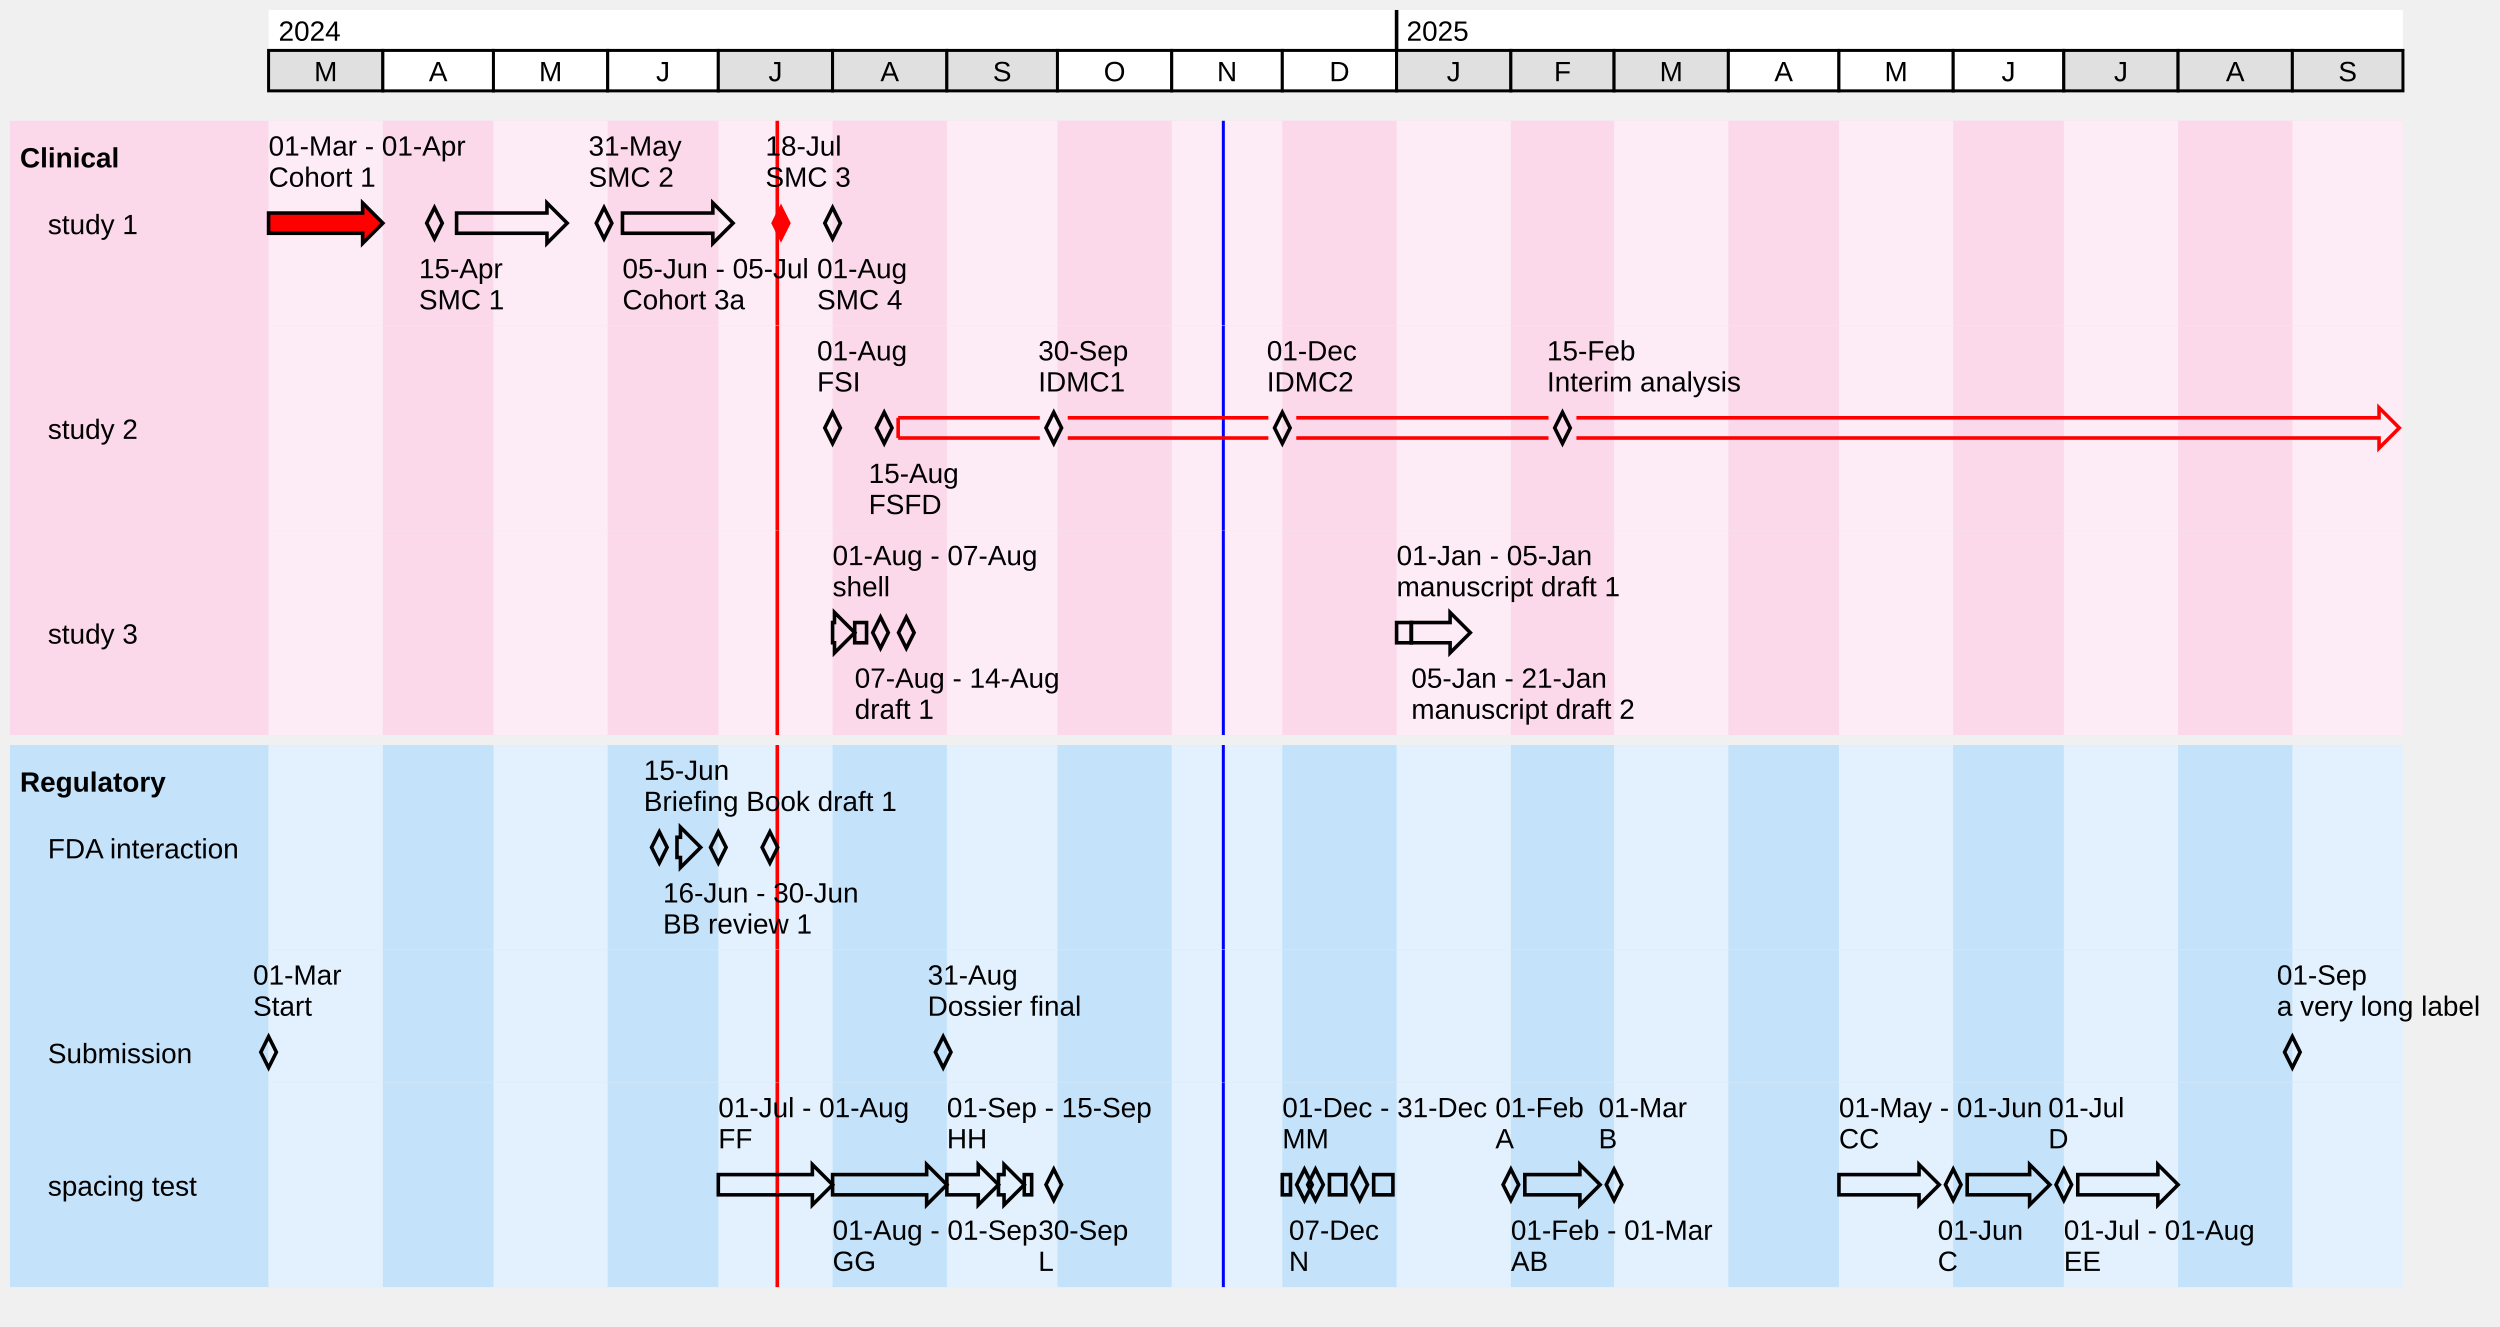
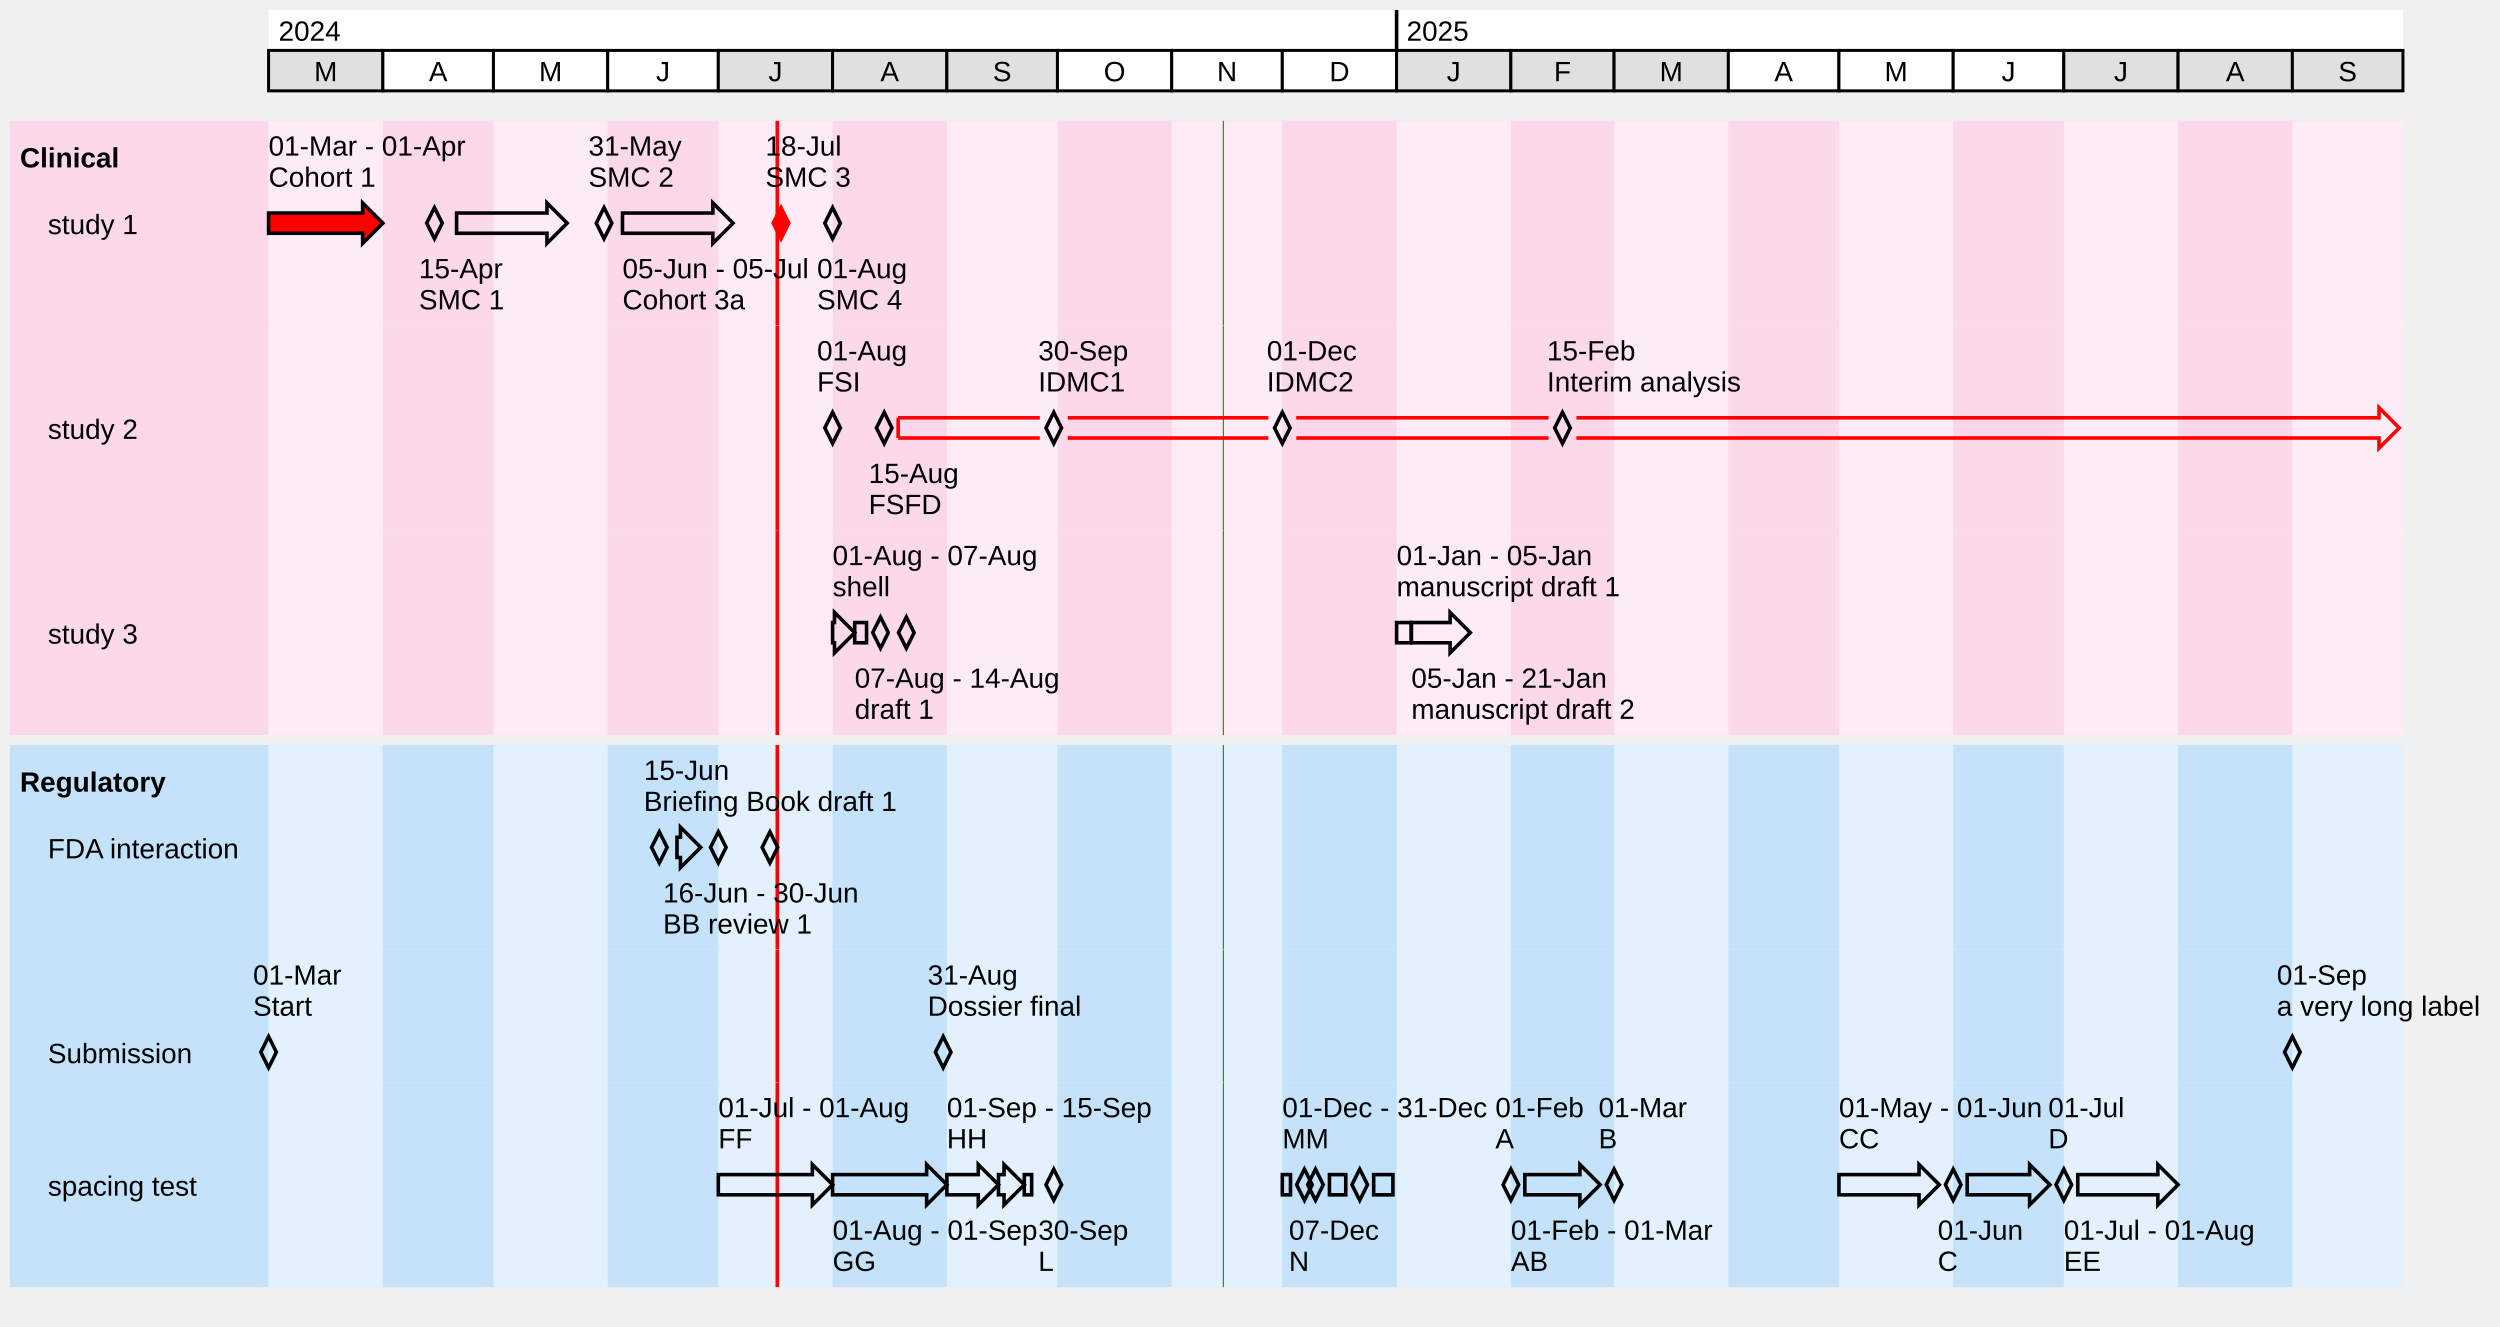
<svg xmlns="http://www.w3.org/2000/svg" width="1253.668" height="665.44" viewbox="0 0 1200 0.538">
  <style>text {font-family: Arial; font-size: 14.0px ;}</style>
  <rect x="5" y="5" width="1200" height="40.56" style="stroke:black;  stroke-width:0; fill:transparent; fill-opacity:1" />
  <text x="10" y="28.4" font-weight="bold" />
  <rect x="134.688" y="5" width="1070.312" height="20.28" style="stroke:black;  stroke-width:0; fill:#f0f0f0; fill-opacity:1" />
  <rect x="134.688" y="5" width="1070.312" height="20.28" style="stroke:transparent;  stroke-width:1; fill:white; fill-opacity:1" />
-   <text x="139.688" y="20.44" font-weight="normal">2024</text>
  <text x="705.345" y="20.44" font-weight="normal">2025</text>
  <line x1="700.345" y1="5" x2="700.345" y2="25.28" style="stroke:black; stroke-width:1.8; " />
+   <text x="139.688" y="20.44" font-weight="normal">2024</text>
  <text x="24.0" y="30.64" font-weight="normal" />
  <rect x="134.688" y="25.28" width="1070.312" height="20.28" style="stroke:black;  stroke-width:0; fill:#f0f0f0; fill-opacity:1" />
  <rect x="134.688" y="25.28" width="1070.312" height="20.28" style="stroke:black;  stroke-width:0; fill:white; fill-opacity:1" />
  <rect x="134.688" y="25.28" width="57.305" height="20.28" style="stroke:black;  stroke-width:1.5; fill:#e0e0e0; fill-opacity:1" />
  <text x="157.512" y="40.72" font-weight="normal">M</text>
  <rect x="191.993" y="25.28" width="55.457" height="20.28" style="stroke:black;  stroke-width:1.5; fill:white; fill-opacity:1" />
  <text x="215.049" y="40.72" font-weight="normal">A</text>
  <rect x="247.449" y="25.28" width="57.305" height="20.28" style="stroke:black;  stroke-width:1.5; fill:white; fill-opacity:1" />
  <text x="270.274" y="40.72" font-weight="normal">M</text>
  <rect x="304.754" y="25.28" width="55.457" height="20.28" style="stroke:black;  stroke-width:1.5; fill:white; fill-opacity:1" />
  <text x="328.983" y="40.72" font-weight="normal">J</text>
  <rect x="360.211" y="25.28" width="57.305" height="20.28" style="stroke:black;  stroke-width:1.5; fill:#e0e0e0; fill-opacity:1" />
  <text x="385.364" y="40.72" font-weight="normal">J</text>
  <rect x="417.516" y="25.28" width="57.305" height="20.28" style="stroke:black;  stroke-width:1.5; fill:#e0e0e0; fill-opacity:1" />
  <text x="441.497" y="40.72" font-weight="normal">A</text>
  <rect x="474.821" y="25.28" width="55.457" height="20.28" style="stroke:black;  stroke-width:1.5; fill:#e0e0e0; fill-opacity:1" />
  <text x="497.878" y="40.72" font-weight="normal">S</text>
  <rect x="530.278" y="25.28" width="57.305" height="20.28" style="stroke:black;  stroke-width:1.5; fill:white; fill-opacity:1" />
  <text x="553.485" y="40.72" font-weight="normal">O</text>
  <rect x="587.583" y="25.28" width="55.457" height="20.28" style="stroke:black;  stroke-width:1.5; fill:white; fill-opacity:1" />
  <text x="610.257" y="40.72" font-weight="normal">N</text>
  <rect x="643.04" y="25.28" width="57.305" height="20.28" style="stroke:black;  stroke-width:1.5; fill:white; fill-opacity:1" />
  <text x="666.638" y="40.72" font-weight="normal">D</text>
  <rect x="700.345" y="25.28" width="57.305" height="20.28" style="stroke:black;  stroke-width:1.5; fill:#e0e0e0; fill-opacity:1" />
  <text x="725.497" y="40.72" font-weight="normal">J</text>
  <rect x="757.65" y="25.28" width="51.759" height="20.28" style="stroke:black;  stroke-width:1.5; fill:#e0e0e0; fill-opacity:1" />
  <text x="779.256" y="40.72" font-weight="normal">F</text>
  <rect x="809.41" y="25.28" width="57.305" height="20.28" style="stroke:black;  stroke-width:1.5; fill:#e0e0e0; fill-opacity:1" />
  <text x="832.234" y="40.72" font-weight="normal">M</text>
  <rect x="866.715" y="25.28" width="55.457" height="20.28" style="stroke:black;  stroke-width:1.5; fill:white; fill-opacity:1" />
  <text x="889.771" y="40.72" font-weight="normal">A</text>
  <rect x="922.171" y="25.28" width="57.305" height="20.28" style="stroke:black;  stroke-width:1.5; fill:white; fill-opacity:1" />
  <text x="944.996" y="40.72" font-weight="normal">M</text>
  <rect x="979.476" y="25.28" width="55.457" height="20.28" style="stroke:black;  stroke-width:1.5; fill:white; fill-opacity:1" />
  <text x="1003.705" y="40.72" font-weight="normal">J</text>
  <rect x="1034.933" y="25.28" width="57.305" height="20.28" style="stroke:black;  stroke-width:1.5; fill:#e0e0e0; fill-opacity:1" />
  <text x="1060.086" y="40.72" font-weight="normal">J</text>
  <rect x="1092.238" y="25.28" width="57.305" height="20.28" style="stroke:black;  stroke-width:1.5; fill:#e0e0e0; fill-opacity:1" />
  <text x="1116.219" y="40.72" font-weight="normal">A</text>
  <rect x="1149.543" y="25.28" width="55.457" height="20.28" style="stroke:black;  stroke-width:1.5; fill:#e0e0e0; fill-opacity:1" />
  <text x="1172.6" y="40.72" font-weight="normal">S</text>
  <text x="24.0" y="50.92" font-weight="normal" />
  <rect x="5" y="60.56" width="1200" height="308.04" style="stroke:black;  stroke-width:0; fill:#fbd8ea; fill-opacity:1" />
  <text x="10" y="83.96" font-weight="bold">Clinical</text>
  <rect x="134.688" y="60.56" width="1070.312" height="102.68" style="stroke:black;  stroke-width:0; fill:#f0f0f0; fill-opacity:1" />
  <rect x="134.688" y="60.56" width="1070.312" height="102.68" style="stroke:transparent;  stroke-width:1; fill:#fbd8ea; fill-opacity:1" />
  <rect x="134.688" y="60.56" width="57.305" height="102.68" style="stroke:black;  stroke-width:0; fill:white; fill-opacity:0.5" />
  <rect x="247.449" y="60.56" width="57.305" height="102.68" style="stroke:black;  stroke-width:0; fill:white; fill-opacity:0.5" />
  <rect x="360.211" y="60.56" width="57.305" height="102.68" style="stroke:black;  stroke-width:0; fill:white; fill-opacity:0.5" />
  <rect x="474.821" y="60.56" width="55.457" height="102.68" style="stroke:black;  stroke-width:0; fill:white; fill-opacity:0.5" />
  <rect x="587.583" y="60.56" width="55.457" height="102.68" style="stroke:black;  stroke-width:0; fill:white; fill-opacity:0.5" />
  <rect x="700.345" y="60.56" width="57.305" height="102.68" style="stroke:black;  stroke-width:0; fill:white; fill-opacity:0.5" />
  <rect x="809.41" y="60.56" width="57.305" height="102.68" style="stroke:black;  stroke-width:0; fill:white; fill-opacity:0.5" />
  <rect x="922.171" y="60.56" width="57.305" height="102.68" style="stroke:black;  stroke-width:0; fill:white; fill-opacity:0.5" />
  <rect x="1034.933" y="60.56" width="57.305" height="102.68" style="stroke:black;  stroke-width:0; fill:white; fill-opacity:0.5" />
  <rect x="1149.543" y="60.56" width="55.457" height="102.68" style="stroke:black;  stroke-width:0; fill:white; fill-opacity:0.5" />
  <line x1="389.788" y1="60.56" x2="389.788" y2="163.24" style="stroke:red; stroke-width:1.8; " />
-   <line x1="613.463" y1="60.56" x2="613.463" y2="163.24" style="stroke:blue; stroke-width:1.5; " />
+   <line x1="613.463" y1="60.56" x2="613.463" y2="163.24" style="stroke:green; stroke-width:0.5; " />
  <path d="M134.688, 116.97 L134.688, 106.83 L181.853, 106.83 L181.853, 101.76 L191.993, 111.9 L181.853, 122.04 L181.853, 116.97 L134.688, 116.97 Z" style="stroke: black; fill: red; stroke-width:1.8; " />
  <path d="M213.969, 111.9 L217.872, 104.092 L221.776, 111.9 L217.872, 119.708 L213.969, 111.9 Z" style="stroke: black; fill: none; stroke-width:1.8; " />
  <path d="M228.964, 116.97 L228.964, 106.83 L274.28, 106.83 L274.28, 101.76 L284.42, 111.9 L274.28, 122.04 L274.28, 116.97 L228.964, 116.97 Z" style="stroke: black; fill: none; stroke-width:1.8; " />
  <path d="M299.002, 111.9 L302.906, 104.092 L306.81, 111.9 L302.906, 119.708 L299.002, 111.9 Z" style="stroke: black; fill: none; stroke-width:1.8; " />
  <path d="M312.149, 116.97 L312.149, 106.83 L357.465, 106.83 L357.465, 101.76 L367.605, 111.9 L357.465, 122.04 L357.465, 116.97 L312.149, 116.97 Z" style="stroke: black; fill: none; stroke-width:1.8; " />
  <path d="M387.733, 111.9 L391.636, 104.092 L395.54, 111.9 L391.636, 119.708 L387.733, 111.9 Z" style="stroke: red; fill: red; stroke-width:1.8; " />
  <path d="M413.612, 111.9 L417.516, 104.092 L421.42, 111.9 L417.516, 119.708 L413.612, 111.9 Z" style="stroke: black; fill: none; stroke-width:1.8; " />
  <text x="134.688" y="78.04" font-weight="normal">01-Mar - 01-Apr</text>
  <text x="134.688" y="93.64" font-weight="normal">Cohort 1</text>
  <text x="295.125" y="78.04" font-weight="normal">31-May</text>
  <text x="295.125" y="93.64" font-weight="normal">SMC 2</text>
  <text x="383.855" y="78.04" font-weight="normal">18-Jul</text>
  <text x="383.855" y="93.64" font-weight="normal">SMC 3</text>
  <text x="210.091" y="139.52" font-weight="normal">15-Apr</text>
  <text x="210.091" y="155.12" font-weight="normal">SMC 1</text>
  <text x="312.149" y="139.52" font-weight="normal">05-Jun - 05-Jul</text>
  <text x="312.149" y="155.12" font-weight="normal">Cohort 3a</text>
  <text x="409.735" y="139.52" font-weight="normal">01-Aug</text>
  <text x="409.735" y="155.12" font-weight="normal">SMC 4</text>
  <text x="24.0" y="117.4" font-weight="normal">study 1</text>
  <rect x="134.688" y="163.24" width="1070.312" height="102.68" style="stroke:black;  stroke-width:0; fill:#f0f0f0; fill-opacity:1" />
  <rect x="134.688" y="163.24" width="1070.312" height="102.68" style="stroke:transparent;  stroke-width:1; fill:#fbd8ea; fill-opacity:1" />
  <rect x="134.688" y="163.24" width="57.305" height="102.68" style="stroke:black;  stroke-width:0; fill:white; fill-opacity:0.5" />
  <rect x="247.449" y="163.24" width="57.305" height="102.68" style="stroke:black;  stroke-width:0; fill:white; fill-opacity:0.5" />
  <rect x="360.211" y="163.24" width="57.305" height="102.68" style="stroke:black;  stroke-width:0; fill:white; fill-opacity:0.5" />
  <rect x="474.821" y="163.24" width="55.457" height="102.68" style="stroke:black;  stroke-width:0; fill:white; fill-opacity:0.5" />
  <rect x="587.583" y="163.24" width="55.457" height="102.68" style="stroke:black;  stroke-width:0; fill:white; fill-opacity:0.5" />
  <rect x="700.345" y="163.24" width="57.305" height="102.68" style="stroke:black;  stroke-width:0; fill:white; fill-opacity:0.5" />
  <rect x="809.41" y="163.24" width="57.305" height="102.68" style="stroke:black;  stroke-width:0; fill:white; fill-opacity:0.5" />
  <rect x="922.171" y="163.24" width="57.305" height="102.68" style="stroke:black;  stroke-width:0; fill:white; fill-opacity:0.5" />
  <rect x="1034.933" y="163.24" width="57.305" height="102.68" style="stroke:black;  stroke-width:0; fill:white; fill-opacity:0.5" />
  <rect x="1149.543" y="163.24" width="55.457" height="102.68" style="stroke:black;  stroke-width:0; fill:white; fill-opacity:0.5" />
  <line x1="389.788" y1="163.24" x2="389.788" y2="265.92" style="stroke:red; stroke-width:1.8; " />
-   <line x1="613.463" y1="163.24" x2="613.463" y2="265.92" style="stroke:blue; stroke-width:1.5; " />
+   <line x1="613.463" y1="163.24" x2="613.463" y2="265.92" style="stroke:green; stroke-width:0.5; " />
  <path d="M413.612, 214.58 L417.516, 206.772 L421.42, 214.58 L417.516, 222.388 L413.612, 214.58 Z" style="stroke: black; fill: none; stroke-width:1.8; " />
  <path d="M439.492, 214.58 L443.396, 206.772 L447.3, 214.58 L443.396, 222.388 L439.492, 214.58 Z" style="stroke: black; fill: none; stroke-width:1.8; " />
  <line x1="450.396" y1="209.51" x2="521.429" y2="209.51" style="stroke:red; stroke-width:1.8; " />
  <line x1="450.396" y1="219.65" x2="521.429" y2="219.65" style="stroke:red; stroke-width:1.8; " />
  <line x1="450.396" y1="209.51" x2="450.396" y2="219.65" style="stroke:red; stroke-width:1.8; " />
  <line x1="535.429" y1="209.51" x2="636.04" y2="209.51" style="stroke:red; stroke-width:1.8; " />
  <line x1="535.429" y1="219.65" x2="636.04" y2="219.65" style="stroke:red; stroke-width:1.8; " />
  <line x1="650.04" y1="209.51" x2="776.53" y2="209.51" style="stroke:red; stroke-width:1.8; " />
  <line x1="650.04" y1="219.65" x2="776.53" y2="219.65" style="stroke:red; stroke-width:1.8; " />
  <path d="M790.53, 209.51 L1193.011, 209.51 L1193.011, 204.44 L1203.151, 214.58 L1193.011, 224.72 L1193.011, 219.65 L790.53, 219.65 " style="stroke: red; fill: none; stroke-width:1.8; " />
  <path d="M524.526, 214.58 L528.429, 206.772 L532.333, 214.58 L528.429, 222.388 L524.526, 214.58 Z" style="stroke: black; fill: none; stroke-width:1.8; " />
  <path d="M639.136, 214.58 L643.04, 206.772 L646.944, 214.58 L643.04, 222.388 L639.136, 214.58 Z" style="stroke: black; fill: none; stroke-width:1.8; " />
  <path d="M779.626, 214.58 L783.53, 206.772 L787.434, 214.58 L783.53, 222.388 L779.626, 214.58 Z" style="stroke: black; fill: none; stroke-width:1.8; " />
  <text x="409.735" y="180.72" font-weight="normal">01-Aug</text>
  <text x="409.735" y="196.32" font-weight="normal">FSI</text>
  <text x="520.648" y="180.72" font-weight="normal">30-Sep</text>
  <text x="520.648" y="196.32" font-weight="normal">IDMC1</text>
  <text x="635.258" y="180.72" font-weight="normal">01-Dec</text>
  <text x="635.258" y="196.32" font-weight="normal">IDMC2</text>
  <text x="775.749" y="180.72" font-weight="normal">15-Feb</text>
  <text x="775.749" y="196.32" font-weight="normal">Interim analysis</text>
  <text x="435.615" y="242.2" font-weight="normal">15-Aug</text>
  <text x="435.615" y="257.8" font-weight="normal">FSFD</text>
  <text x="24.0" y="220.08" font-weight="normal">study 2</text>
  <rect x="134.688" y="265.92" width="1070.312" height="102.68" style="stroke:black;  stroke-width:0; fill:#f0f0f0; fill-opacity:1" />
  <rect x="134.688" y="265.92" width="1070.312" height="102.68" style="stroke:transparent;  stroke-width:1; fill:#fbd8ea; fill-opacity:1" />
  <rect x="134.688" y="265.92" width="57.305" height="102.68" style="stroke:black;  stroke-width:0; fill:white; fill-opacity:0.5" />
  <rect x="247.449" y="265.92" width="57.305" height="102.68" style="stroke:black;  stroke-width:0; fill:white; fill-opacity:0.5" />
  <rect x="360.211" y="265.92" width="57.305" height="102.68" style="stroke:black;  stroke-width:0; fill:white; fill-opacity:0.5" />
  <rect x="474.821" y="265.92" width="55.457" height="102.68" style="stroke:black;  stroke-width:0; fill:white; fill-opacity:0.5" />
  <rect x="587.583" y="265.92" width="55.457" height="102.68" style="stroke:black;  stroke-width:0; fill:white; fill-opacity:0.5" />
  <rect x="700.345" y="265.92" width="57.305" height="102.68" style="stroke:black;  stroke-width:0; fill:white; fill-opacity:0.5" />
  <rect x="809.41" y="265.92" width="57.305" height="102.68" style="stroke:black;  stroke-width:0; fill:white; fill-opacity:0.5" />
  <rect x="922.171" y="265.92" width="57.305" height="102.68" style="stroke:black;  stroke-width:0; fill:white; fill-opacity:0.5" />
  <rect x="1034.933" y="265.92" width="57.305" height="102.68" style="stroke:black;  stroke-width:0; fill:white; fill-opacity:0.5" />
  <rect x="1149.543" y="265.92" width="55.457" height="102.68" style="stroke:black;  stroke-width:0; fill:white; fill-opacity:0.5" />
  <line x1="389.788" y1="265.92" x2="389.788" y2="368.6" style="stroke:red; stroke-width:1.8; " />
-   <line x1="613.463" y1="265.92" x2="613.463" y2="368.6" style="stroke:blue; stroke-width:1.5; " />
+   <line x1="613.463" y1="265.92" x2="613.463" y2="368.6" style="stroke:green; stroke-width:0.5; " />
  <path d="M417.516, 322.33 L417.516, 312.19 L418.468, 312.19 L418.468, 307.12 L428.608, 317.26 L418.468, 327.4 L418.468, 322.33 L417.516, 322.33 Z" style="stroke: black; fill: none; stroke-width:1.8; " />
  <rect x="428.608" y="312.19" width="5.94" height="10.14" style="stroke:black;  stroke-width:1.8; fill:none; fill-opacity:1" />
  <path d="M437.643, 317.26 L441.547, 309.452 L445.451, 317.26 L441.547, 325.068 L437.643, 317.26 Z" style="stroke: black; fill: none; stroke-width:1.8; " />
  <path d="M450.583, 317.26 L454.487, 309.452 L458.391, 317.26 L454.487, 325.068 L450.583, 317.26 Z" style="stroke: black; fill: none; stroke-width:1.8; " />
  <rect x="700.345" y="312.19" width="7.394" height="10.14" style="stroke:black;  stroke-width:1.8; fill:none; fill-opacity:1" />
  <path d="M707.739, 322.33 L707.739, 312.19 L727.176, 312.19 L727.176, 307.12 L737.316, 317.26 L727.176, 327.4 L727.176, 322.33 L707.739, 322.33 Z" style="stroke: black; fill: none; stroke-width:1.8; " />
  <text x="417.516" y="283.4" font-weight="normal">01-Aug - 07-Aug</text>
  <text x="417.516" y="299" font-weight="normal">shell</text>
  <text x="700.345" y="283.4" font-weight="normal">01-Jan - 05-Jan</text>
  <text x="700.345" y="299" font-weight="normal">manuscript draft 1</text>
  <text x="428.608" y="344.88" font-weight="normal">07-Aug - 14-Aug</text>
  <text x="428.608" y="360.48" font-weight="normal">draft 1</text>
  <text x="707.739" y="344.88" font-weight="normal">05-Jan - 21-Jan</text>
  <text x="707.739" y="360.48" font-weight="normal">manuscript draft 2</text>
  <text x="24.0" y="322.76" font-weight="normal">study 3</text>
  <rect x="5" y="373.6" width="1200" height="271.84" style="stroke:black;  stroke-width:0; fill:#c4e2fa; fill-opacity:1" />
  <text x="10" y="397.0" font-weight="bold">Regulatory</text>
  <rect x="134.688" y="373.6" width="1070.312" height="102.68" style="stroke:black;  stroke-width:0; fill:#f0f0f0; fill-opacity:1" />
  <rect x="134.688" y="373.6" width="1070.312" height="102.68" style="stroke:transparent;  stroke-width:1; fill:#c4e2fa; fill-opacity:1" />
  <rect x="134.688" y="373.6" width="57.305" height="102.68" style="stroke:black;  stroke-width:0; fill:white; fill-opacity:0.5" />
  <rect x="247.449" y="373.6" width="57.305" height="102.68" style="stroke:black;  stroke-width:0; fill:white; fill-opacity:0.5" />
  <rect x="360.211" y="373.6" width="57.305" height="102.68" style="stroke:black;  stroke-width:0; fill:white; fill-opacity:0.5" />
  <rect x="474.821" y="373.6" width="55.457" height="102.68" style="stroke:black;  stroke-width:0; fill:white; fill-opacity:0.5" />
  <rect x="587.583" y="373.6" width="55.457" height="102.68" style="stroke:black;  stroke-width:0; fill:white; fill-opacity:0.5" />
  <rect x="700.345" y="373.6" width="57.305" height="102.68" style="stroke:black;  stroke-width:0; fill:white; fill-opacity:0.5" />
  <rect x="809.41" y="373.6" width="57.305" height="102.68" style="stroke:black;  stroke-width:0; fill:white; fill-opacity:0.5" />
  <rect x="922.171" y="373.6" width="57.305" height="102.68" style="stroke:black;  stroke-width:0; fill:white; fill-opacity:0.5" />
  <rect x="1034.933" y="373.6" width="57.305" height="102.68" style="stroke:black;  stroke-width:0; fill:white; fill-opacity:0.5" />
  <rect x="1149.543" y="373.6" width="55.457" height="102.68" style="stroke:black;  stroke-width:0; fill:white; fill-opacity:0.5" />
  <line x1="389.788" y1="373.6" x2="389.788" y2="476.28" style="stroke:red; stroke-width:1.8; " />
-   <line x1="613.463" y1="373.6" x2="613.463" y2="476.28" style="stroke:blue; stroke-width:1.5; " />
+   <line x1="613.463" y1="373.6" x2="613.463" y2="476.28" style="stroke:green; stroke-width:0.5; " />
  <path d="M326.73, 424.94 L330.634, 417.132 L334.538, 424.94 L330.634, 432.748 L326.73, 424.94 Z" style="stroke: black; fill: none; stroke-width:1.8; " />
  <path d="M339.483, 430.01 L339.483, 419.87 L341.222, 419.87 L341.222, 414.8 L351.362, 424.94 L341.222, 435.08 L341.222, 430.01 L339.483, 430.01 Z" style="stroke: black; fill: none; stroke-width:1.8; " />
  <path d="M356.307, 424.94 L360.211, 417.132 L364.115, 424.94 L360.211, 432.748 L356.307, 424.94 Z" style="stroke: black; fill: none; stroke-width:1.8; " />
  <path d="M382.187, 424.94 L386.091, 417.132 L389.995, 424.94 L386.091, 432.748 L382.187, 424.94 Z" style="stroke: black; fill: none; stroke-width:1.8; " />
  <text x="322.853" y="391.08" font-weight="normal">15-Jun</text>
  <text x="322.853" y="406.68" font-weight="normal">Briefing Book draft 1</text>
  <text x="332.483" y="452.56" font-weight="normal">16-Jun - 30-Jun</text>
  <text x="332.483" y="468.16" font-weight="normal">BB review 1</text>
  <text x="24.0" y="430.44" font-weight="normal">FDA interaction</text>
  <rect x="134.688" y="476.28" width="1070.312" height="66.48" style="stroke:black;  stroke-width:0; fill:#f0f0f0; fill-opacity:1" />
  <rect x="134.688" y="476.28" width="1070.312" height="66.48" style="stroke:transparent;  stroke-width:1; fill:#c4e2fa; fill-opacity:1" />
  <rect x="134.688" y="476.28" width="57.305" height="66.48" style="stroke:black;  stroke-width:0; fill:white; fill-opacity:0.5" />
  <rect x="247.449" y="476.28" width="57.305" height="66.48" style="stroke:black;  stroke-width:0; fill:white; fill-opacity:0.5" />
  <rect x="360.211" y="476.28" width="57.305" height="66.48" style="stroke:black;  stroke-width:0; fill:white; fill-opacity:0.5" />
  <rect x="474.821" y="476.28" width="55.457" height="66.48" style="stroke:black;  stroke-width:0; fill:white; fill-opacity:0.5" />
  <rect x="587.583" y="476.28" width="55.457" height="66.48" style="stroke:black;  stroke-width:0; fill:white; fill-opacity:0.5" />
  <rect x="700.345" y="476.28" width="57.305" height="66.48" style="stroke:black;  stroke-width:0; fill:white; fill-opacity:0.5" />
  <rect x="809.41" y="476.28" width="57.305" height="66.48" style="stroke:black;  stroke-width:0; fill:white; fill-opacity:0.5" />
  <rect x="922.171" y="476.28" width="57.305" height="66.48" style="stroke:black;  stroke-width:0; fill:white; fill-opacity:0.5" />
  <rect x="1034.933" y="476.28" width="57.305" height="66.48" style="stroke:black;  stroke-width:0; fill:white; fill-opacity:0.5" />
  <rect x="1149.543" y="476.28" width="55.457" height="66.48" style="stroke:black;  stroke-width:0; fill:white; fill-opacity:0.5" />
  <line x1="389.788" y1="476.28" x2="389.788" y2="542.76" style="stroke:red; stroke-width:1.8; " />
-   <line x1="613.463" y1="476.28" x2="613.463" y2="542.76" style="stroke:blue; stroke-width:1.5; " />
+   <line x1="613.463" y1="476.28" x2="613.463" y2="542.76" style="stroke:green; stroke-width:0.5; " />
  <path d="M130.784, 527.62 L134.688, 519.812 L138.591, 527.62 L134.688, 535.428 L130.784, 527.62 Z" style="stroke: black; fill: none; stroke-width:1.8; " />
  <path d="M469.069, 527.62 L472.973, 519.812 L476.877, 527.62 L472.973, 535.428 L469.069, 527.62 Z" style="stroke: black; fill: none; stroke-width:1.8; " />
  <path d="M1145.639, 527.62 L1149.543, 519.812 L1153.447, 527.62 L1149.543, 535.428 L1145.639, 527.62 Z" style="stroke: black; fill: none; stroke-width:1.8; " />
  <text x="126.906" y="493.76" font-weight="normal">01-Mar</text>
  <text x="126.906" y="509.36" font-weight="normal">Start</text>
  <text x="465.192" y="493.76" font-weight="normal">31-Aug</text>
  <text x="465.192" y="509.36" font-weight="normal">Dossier final</text>
  <text x="1141.762" y="493.76" font-weight="normal">01-Sep</text>
  <text x="1141.762" y="509.36" font-weight="normal">a very long label</text>
  <text x="24.0" y="533.12" font-weight="normal">Submission</text>
  <rect x="134.688" y="542.76" width="1070.312" height="102.68" style="stroke:black;  stroke-width:0; fill:#f0f0f0; fill-opacity:1" />
  <rect x="134.688" y="542.76" width="1070.312" height="102.68" style="stroke:transparent;  stroke-width:1; fill:#c4e2fa; fill-opacity:1" />
  <rect x="134.688" y="542.76" width="57.305" height="102.68" style="stroke:black;  stroke-width:0; fill:white; fill-opacity:0.5" />
  <rect x="247.449" y="542.76" width="57.305" height="102.68" style="stroke:black;  stroke-width:0; fill:white; fill-opacity:0.5" />
  <rect x="360.211" y="542.76" width="57.305" height="102.68" style="stroke:black;  stroke-width:0; fill:white; fill-opacity:0.5" />
  <rect x="474.821" y="542.76" width="55.457" height="102.68" style="stroke:black;  stroke-width:0; fill:white; fill-opacity:0.5" />
  <rect x="587.583" y="542.76" width="55.457" height="102.68" style="stroke:black;  stroke-width:0; fill:white; fill-opacity:0.5" />
  <rect x="700.345" y="542.76" width="57.305" height="102.68" style="stroke:black;  stroke-width:0; fill:white; fill-opacity:0.5" />
  <rect x="809.41" y="542.76" width="57.305" height="102.68" style="stroke:black;  stroke-width:0; fill:white; fill-opacity:0.5" />
  <rect x="922.171" y="542.76" width="57.305" height="102.68" style="stroke:black;  stroke-width:0; fill:white; fill-opacity:0.5" />
  <rect x="1034.933" y="542.76" width="57.305" height="102.68" style="stroke:black;  stroke-width:0; fill:white; fill-opacity:0.5" />
  <rect x="1149.543" y="542.76" width="55.457" height="102.68" style="stroke:black;  stroke-width:0; fill:white; fill-opacity:0.5" />
  <line x1="389.788" y1="542.76" x2="389.788" y2="645.44" style="stroke:red; stroke-width:1.8; " />
-   <line x1="613.463" y1="542.76" x2="613.463" y2="645.44" style="stroke:blue; stroke-width:1.5; " />
+   <line x1="613.463" y1="542.76" x2="613.463" y2="645.44" style="stroke:green; stroke-width:0.5; " />
  <path d="M360.211, 599.17 L360.211, 589.03 L407.376, 589.03 L407.376, 583.96 L417.516, 594.1 L407.376, 604.24 L407.376, 599.17 L360.211, 599.17 Z" style="stroke: black; fill: none; stroke-width:1.8; " />
  <path d="M417.516, 599.17 L417.516, 589.03 L464.681, 589.03 L464.681, 583.96 L474.821, 594.1 L464.681, 604.24 L464.681, 599.17 L417.516, 599.17 Z" style="stroke: black; fill: none; stroke-width:1.8; " />
  <path d="M474.821, 599.17 L474.821, 589.03 L490.561, 589.03 L490.561, 583.96 L500.701, 594.1 L490.561, 604.24 L490.561, 599.17 L474.821, 599.17 Z" style="stroke: black; fill: none; stroke-width:1.8; " />
  <path d="M500.701, 599.17 L500.701, 589.03 L503.501, 589.03 L503.501, 583.96 L513.641, 594.1 L503.501, 604.24 L503.501, 599.17 L500.701, 599.17 Z" style="stroke: black; fill: none; stroke-width:1.8; " />
  <rect x="513.641" y="589.03" width="3.697" height="10.14" style="stroke:black;  stroke-width:1.8; fill:none; fill-opacity:1" />
  <path d="M524.526, 594.1 L528.429, 586.292 L532.333, 594.1 L528.429, 601.908 L524.526, 594.1 Z" style="stroke: black; fill: none; stroke-width:1.8; " />
  <rect x="643.04" y="589.03" width="4.091" height="10.14" style="stroke:black;  stroke-width:1.8; fill:none; fill-opacity:1" />
  <rect x="666.677" y="589.03" width="8.183" height="10.14" style="stroke:black;  stroke-width:1.8; fill:none; fill-opacity:1" />
  <rect x="688.859" y="589.03" width="9.637" height="10.14" style="stroke:black;  stroke-width:1.8; fill:none; fill-opacity:1" />
  <path d="M650.227, 594.1 L654.131, 586.292 L658.035, 594.1 L654.131, 601.908 L650.227, 594.1 Z" style="stroke: black; fill: none; stroke-width:1.8; " />
  <path d="M655.773, 594.1 L659.677, 586.292 L663.581, 594.1 L659.677, 601.908 L655.773, 594.1 Z" style="stroke: black; fill: none; stroke-width:1.8; " />
  <path d="M677.955, 594.1 L681.859, 586.292 L685.763, 594.1 L681.859, 601.908 L677.955, 594.1 Z" style="stroke: black; fill: none; stroke-width:1.8; " />
  <path d="M753.746, 594.1 L757.65, 586.292 L761.554, 594.1 L757.65, 601.908 L753.746, 594.1 Z" style="stroke: black; fill: none; stroke-width:1.8; " />
  <path d="M764.65, 599.17 L764.65, 589.03 L792.27, 589.03 L792.27, 583.96 L802.41, 594.1 L792.27, 604.24 L792.27, 599.17 L764.65, 599.17 Z" style="stroke: black; fill: none; stroke-width:1.8; " />
  <path d="M805.506, 594.1 L809.41, 586.292 L813.313, 594.1 L809.41, 601.908 L805.506, 594.1 Z" style="stroke: black; fill: none; stroke-width:1.8; " />
  <path d="M922.171, 599.17 L922.171, 589.03 L962.336, 589.03 L962.336, 583.96 L972.476, 594.1 L962.336, 604.24 L962.336, 599.17 L922.171, 599.17 Z" style="stroke: black; fill: none; stroke-width:1.8; " />
  <path d="M986.476, 599.17 L986.476, 589.03 L1017.793, 589.03 L1017.793, 583.96 L1027.933, 594.1 L1017.793, 604.24 L1017.793, 599.17 L986.476, 599.17 Z" style="stroke: black; fill: none; stroke-width:1.8; " />
  <path d="M975.573, 594.1 L979.476, 586.292 L983.38, 594.1 L979.476, 601.908 L975.573, 594.1 Z" style="stroke: black; fill: none; stroke-width:1.8; " />
  <path d="M1041.933, 599.17 L1041.933, 589.03 L1082.098, 589.03 L1082.098, 583.96 L1092.238, 594.1 L1082.098, 604.24 L1082.098, 599.17 L1041.933, 599.17 Z" style="stroke: black; fill: none; stroke-width:1.8; " />
  <path d="M1031.029, 594.1 L1034.933, 586.292 L1038.837, 594.1 L1034.933, 601.908 L1031.029, 594.1 Z" style="stroke: black; fill: none; stroke-width:1.8; " />
  <text x="360.211" y="560.24" font-weight="normal">01-Jul - 01-Aug</text>
  <text x="360.211" y="575.84" font-weight="normal">FF</text>
  <text x="474.821" y="560.24" font-weight="normal">01-Sep - 15-Sep</text>
  <text x="474.821" y="575.84" font-weight="normal">HH</text>
  <text x="643.04" y="560.24" font-weight="normal">01-Dec - 31-Dec</text>
  <text x="643.04" y="575.84" font-weight="normal">MM</text>
  <text x="749.869" y="560.24" font-weight="normal">01-Feb</text>
  <text x="749.869" y="575.84" font-weight="normal">A</text>
  <text x="801.628" y="560.24" font-weight="normal">01-Mar</text>
  <text x="801.628" y="575.84" font-weight="normal">B</text>
  <text x="922.171" y="560.24" font-weight="normal">01-May - 01-Jun</text>
  <text x="922.171" y="575.84" font-weight="normal">CC</text>
  <text x="1027.152" y="560.24" font-weight="normal">01-Jul</text>
  <text x="1027.152" y="575.84" font-weight="normal">D</text>
  <text x="417.516" y="621.72" font-weight="normal">01-Aug - 01-Sep</text>
  <text x="417.516" y="637.32" font-weight="normal">GG</text>
  <text x="520.648" y="621.72" font-weight="normal">30-Sep</text>
  <text x="520.648" y="637.32" font-weight="normal">L</text>
  <text x="646.35" y="621.72" font-weight="normal">07-Dec</text>
  <text x="646.35" y="637.32" font-weight="normal">N</text>
  <text x="757.65" y="621.72" font-weight="normal">01-Feb - 01-Mar</text>
  <text x="757.65" y="637.32" font-weight="normal">AB</text>
  <text x="971.695" y="621.72" font-weight="normal">01-Jun</text>
  <text x="971.695" y="637.32" font-weight="normal">C</text>
  <text x="1034.933" y="621.72" font-weight="normal">01-Jul - 01-Aug</text>
  <text x="1034.933" y="637.32" font-weight="normal">EE</text>
  <text x="24.0" y="599.6" font-weight="normal">spacing test</text>
</svg>
